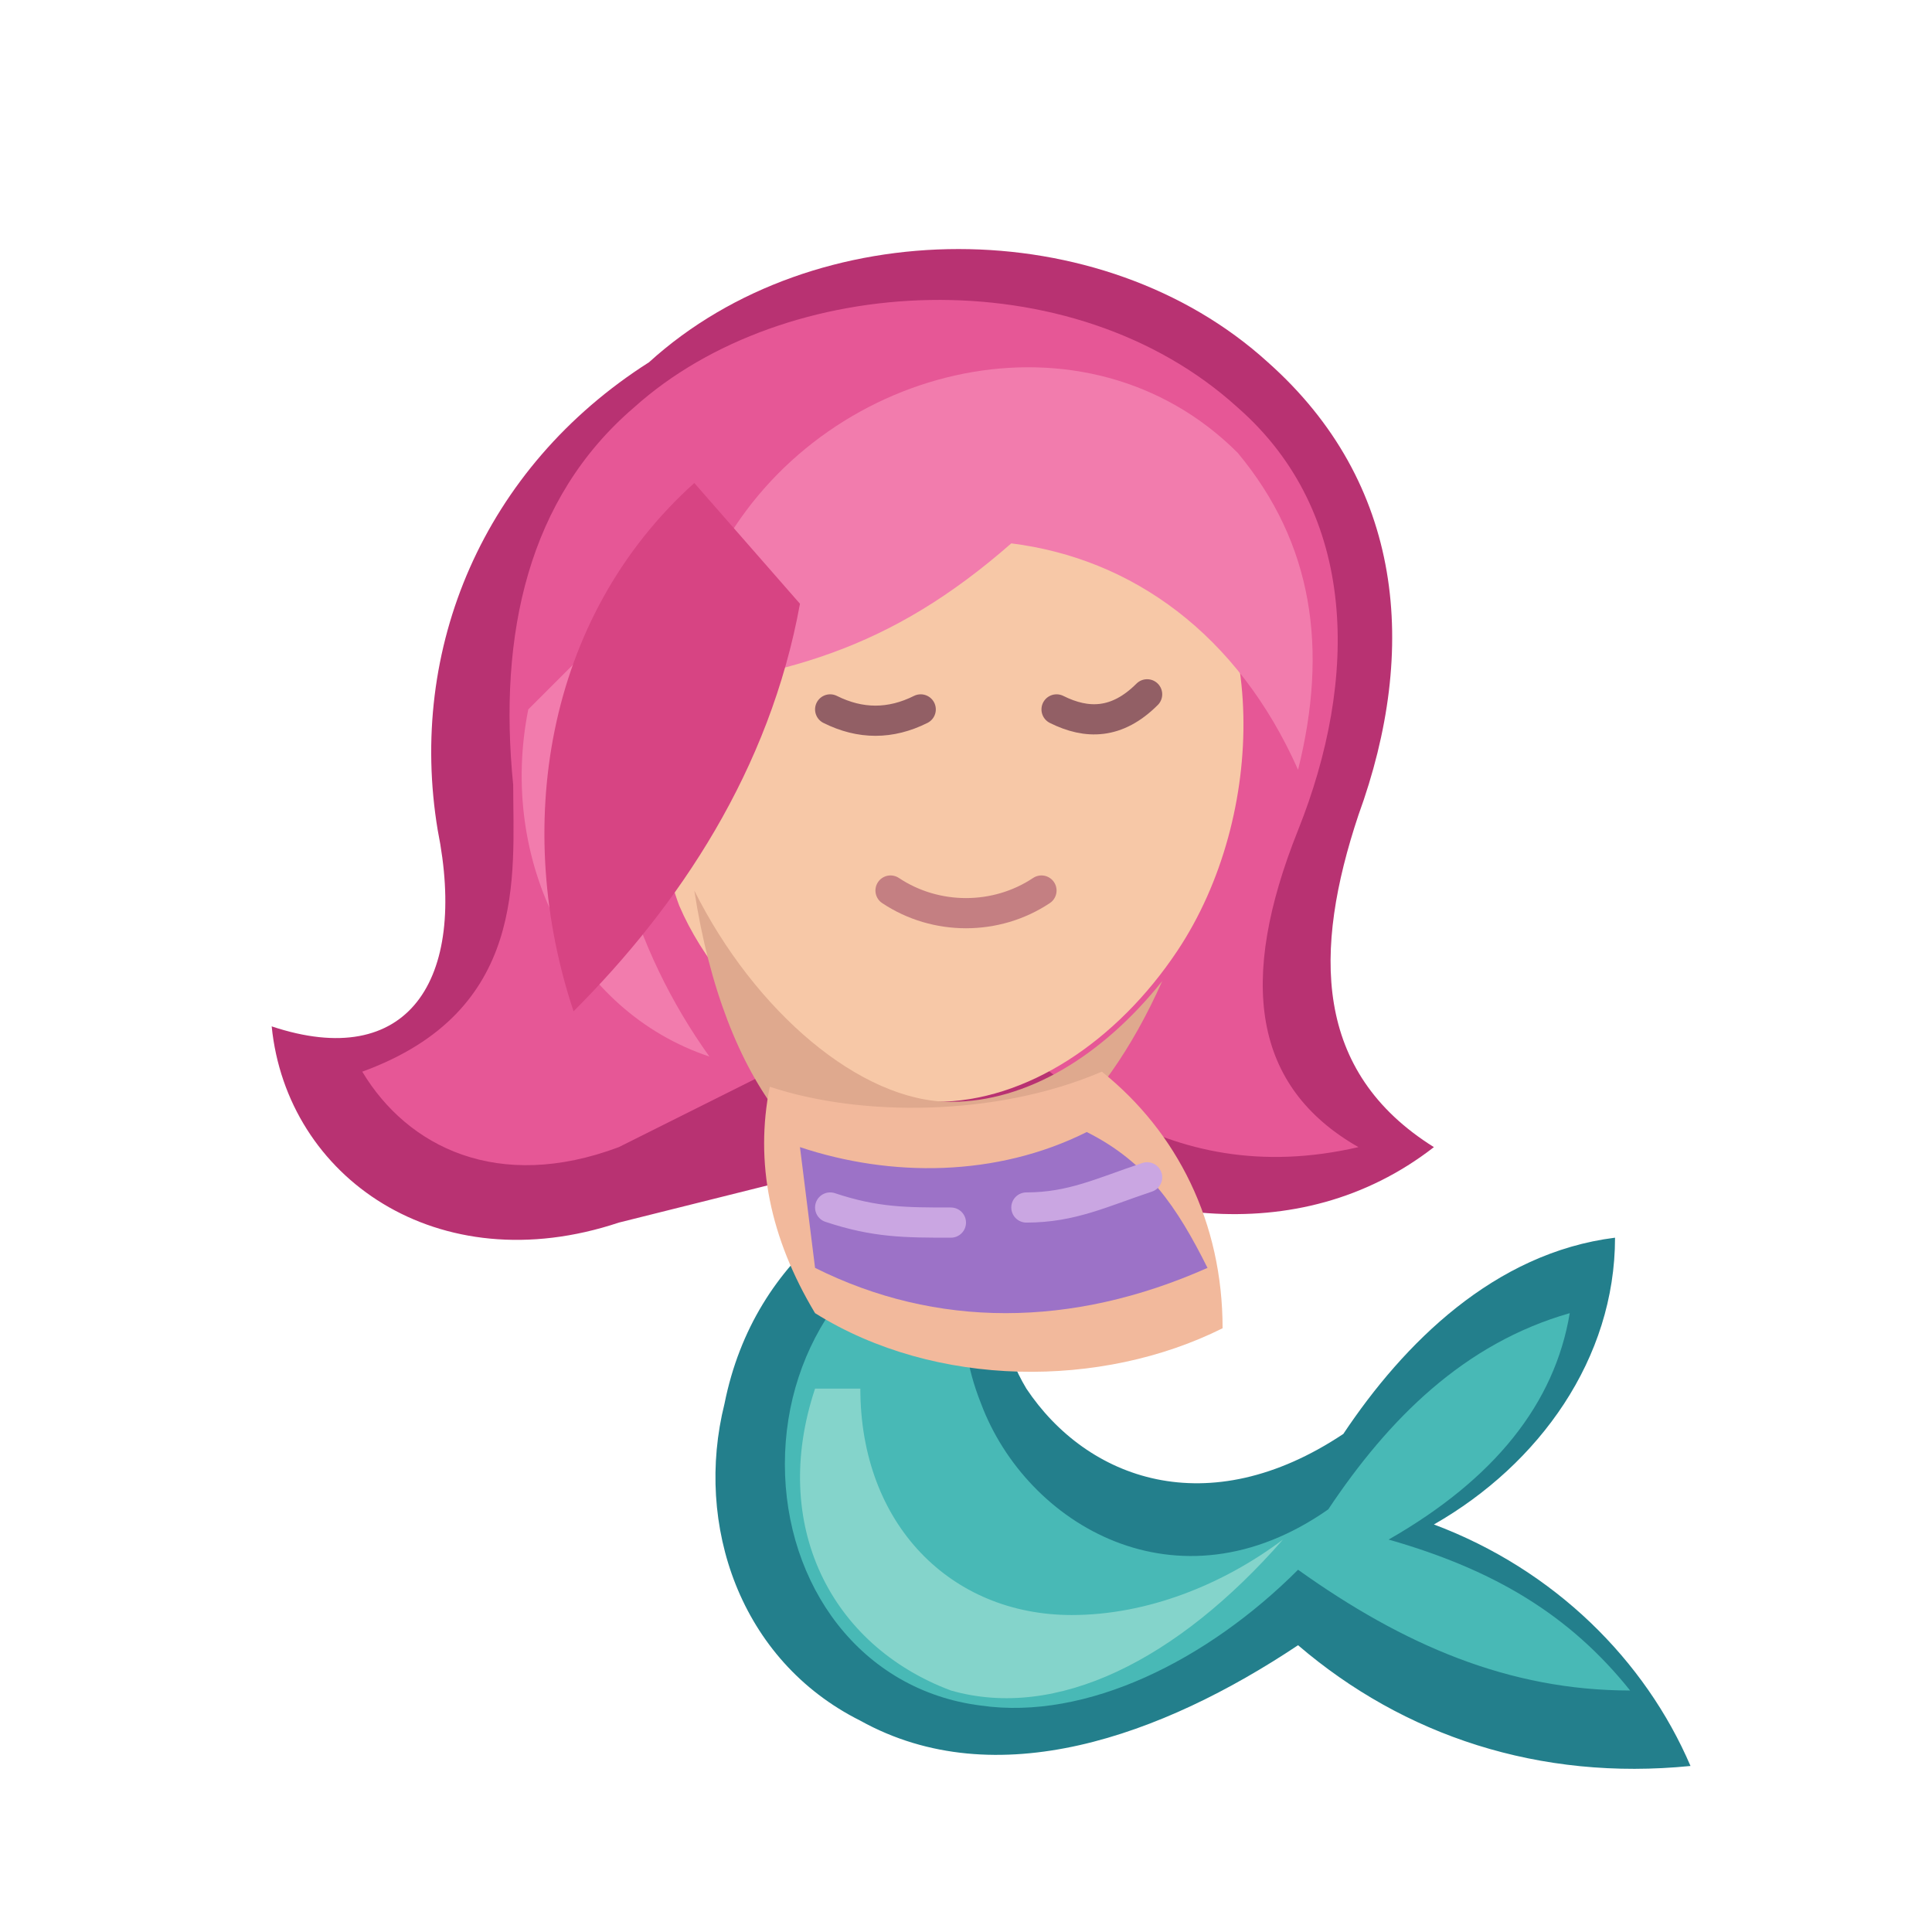
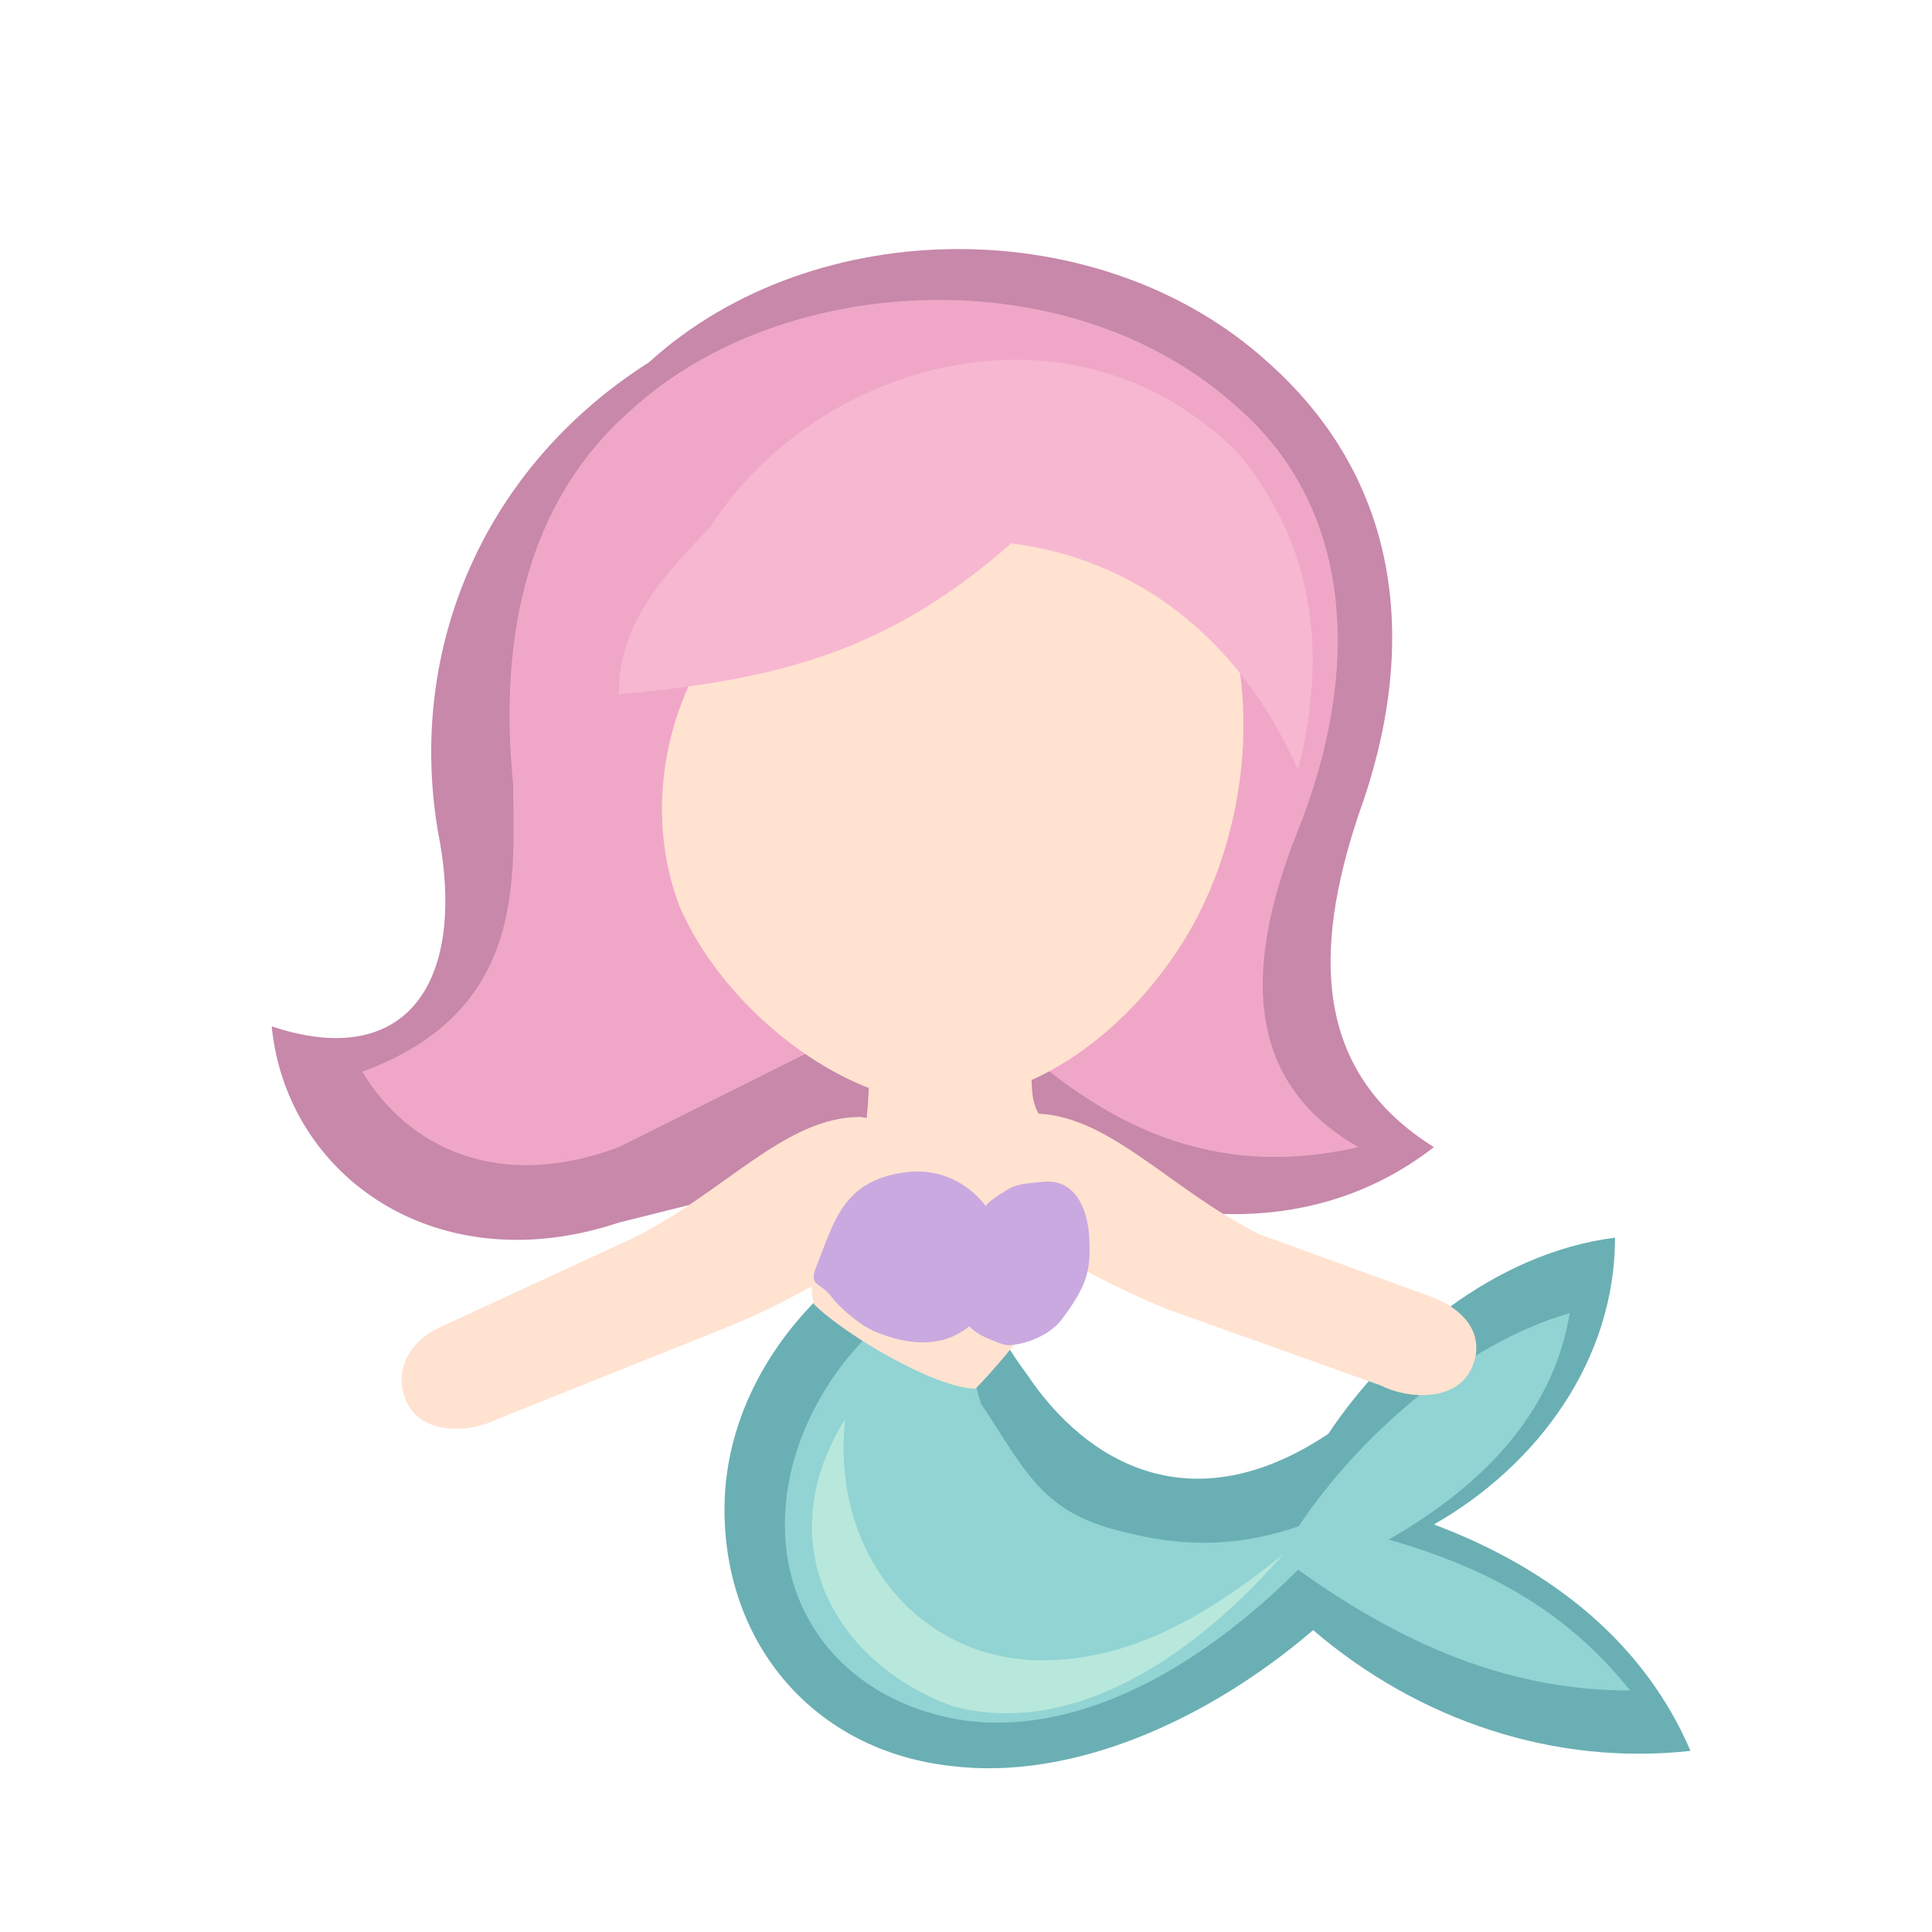
- <svg xmlns="http://www.w3.org/2000/svg" viewBox="0 0 128 128" role="img" aria-label="Siren: a mermaid with pink hair">
-   <path d="M43 24c11-10 30-10 41 0 9 8 10 19 6 30-3 9-3 17 5 22-9 7-21 5-30-1L41 81c-12 4-22-3-23-13 9 3 13-3 11-13-2-12 3-24 14-31Z" fill="#b83272" />
-   <path d="M42 27c10-9 29-10 40 0 8 7 8 18 4 28-4 10-3 17 4 21-13 3-21-5-27-11L41 76c-8 3-14 0-17-5 11-4 10-13 10-19-1-10 1-19 8-25Z" fill="#e65796" />
-   <path d="M53 37c4-7 17-10 24-3 7 6 7 20 1 29-4 6-10 10-16 10s-14-6-17-13c-3-8 0-18 8-23Z" fill="#f7c8a7" />
-   <path d="M46 59c4 8 11 14 17 14 5 0 10-3 14-8-4 9-10 14-16 14-7 0-13-7-15-20Z" fill="#dfa98e" />
-   <path d="M48 36c7-12 24-16 34-6 5 6 6 13 4 21-4-9-11-14-19-15-8 7-15 9-26 10 0-4 3-8 7-10Z" fill="#f27cad" />
-   <path d="M40 42c-1 12 2 21 7 28-9-3-14-13-12-23Z" fill="#f27cad" />
-   <path d="M53 40c-2 11-8 20-15 27-4-12-2-26 8-35Z" fill="#d74483" />
-   <path d="M66 76c-8 2-16 7-18 17-2 8 1 17 9 21 9 5 20 1 29-5 7 6 16 9 26 8-3-7-9-13-17-16 7-4 12-11 12-19-8 1-14 7-18 13-9 6-17 3-21-3-3-5-2-11-2-16Z" fill="#237f8c" />
-   <path d="M65 80c-8 2-13 9-13 17 0 8 5 15 13 16 7 1 15-3 21-9 7 5 14 8 22 8-4-5-9-8-16-10 7-4 11-9 12-15-7 2-12 7-16 13-10 7-20 1-23-7-2-5-1-9 0-13Z" fill="#48b9b6" />
-   <path d="M57 92c0 9 6 15 14 15 5 0 10-2 14-5-7 8-15 12-22 10-8-3-12-11-9-20Z" fill="#84d4cb" />
-   <path d="M51 72c6 2 15 2 22-1 5 4 8 10 8 17-8 4-19 4-27-1-3-5-4-10-3-15Z" fill="#f2b99c" />
-   <path d="M53 76c6 2 13 2 19-1 4 2 6 5 8 9-9 4-18 4-26 0Z" fill="#9c72c7" />
-   <path d="M55 80c3 1 5 1 8 1m5-1c3 0 5-1 8-2" fill="none" stroke="#caa6e2" stroke-linecap="round" stroke-width="2" />
-   <path d="M55 47c2 1 4 1 6 0m9 0c2 1 4 1 6-1" fill="none" stroke="#925f65" stroke-linecap="round" stroke-width="2" />
-   <path d="M59 59c3 2 7 2 10 0" fill="none" stroke="#c47f82" stroke-linecap="round" stroke-width="2" />
+ <svg xmlns="http://www.w3.org/2000/svg" viewBox="0 0 128 128" role="img" aria-label="Siren: a mermaid with pastel pink hair and open arms" version="1.1" id="svg13">
+   <defs id="defs13" />
+   <path d="M43 24c11-10 30-10 41 0 9 8 10 19 6 30-3 9-3 17 5 22-9 7-21 5-30-1L41 81c-12 4-22-3-23-13 9 3 13-3 11-13-2-12 3-24 14-31Z" fill="#c788aa" id="path1" />
+   <path d="M42 27c10-9 29-10 40 0 8 7 8 18 4 28-4 10-3 17 4 21-13 3-21-5-27-11L41 76c-8 3-14 0-17-5 11-4 10-13 10-19-1-10 1-19 8-25Z" fill="#f0a7c7" id="path2" />
+   <path d="M64 80c-9 3-16 11-16 20 0 9 6 16 15 17 8 1 17-3 24-9 7 6 16 9 25 8-3-7-9-12-17-15 7-4 12-11 12-19-8 1-15 7-19 13-9 6-16 2-20-4-3-4-4-8-4-11Z" fill="#6aafb4" id="path3" />
+   <path d="m 64,84 c -7,3 -12,10 -12,17 0,7 5,12 12,13 8,1 16,-4 22,-10 7,5 14,8 22,8 -4,-5 -9,-8 -16,-10 7,-4 11,-9 12,-15 -7,2 -13.96,8.12 -17.96,14.12 -5.079,1.759 -9.124,1.06 -12.299,0.191 C 68.976,100.005 67.88,97.361 65,93 64,90 64,87 64,84 Z" fill="#91d4d3" id="path4" />
+   <path d="M56 94c-1 9 5 16 13 16 6 0 11-3 16-7-7 8-15 12-22 10-8-3-12-11-7-19Z" fill="#b8e7dc" id="path5" />
+   <path d="m 57,74 c -5,0 -9,5 -15,8 l -13,6 c -2,1 -3,3 -2,5 1,2 4,2 6,1 l 15,-6 c 5,-2 10,-5 14,-9 l -1.995,-4.485 z" fill="#ffe2d0" id="path6" />
+   <path d="m 68.436,73.774 c 5,0 9,5 15,8 l 11,4 c 3,1 4,3 3,5 -1,2 -4,2 -6,1 l -14,-5 c -5,-2 -10,-5 -14,-8 l 0.541,-4.84 z" fill="#ffe2d0" id="path7" />
+   <path d="M53 37c4-7 17-10 24-3 7 6 7 20 1 29-4 6-10 10-16 10s-14-6-17-13c-3-8 0-18 8-23Z" fill="#ffe2d0" id="path8" />
+   <path d="m 57.844,69.982 c 3.128,3.121 6.946,2.838 10.074,-0.283 0.831,1.658 -0.035,2.952 1.178,4.513 1.831,2.357 4.118,2.131 3.805,4.635 C 72.378,83.008 66.717,89.919 64.632,92 c -2.606,0 -8.638,-3.529 -10.723,-5.61 -0.809,-4.036 2.611,-7.253 3.442,-11.85 0.24,-1.329 0.142,-3.392 0.493,-4.558 z" fill="#ffe2d0" id="path9" style="stroke-width:0.736" />
+   <path d="m 59.887,77.679 c -4.082,0.583 -4.638,3.329 -5.812,6.265 -0.518,1.294 0.266,0.965 1.044,2.011 0.47,0.633 1.85,1.868 2.956,2.31 2.076,0.83 4.211,1.059 6,-0.283 C 66.338,86.285 66,84 66,81 65,79 62.857,77.255 59.887,77.679 Z" fill="#c9a9df" id="path10" />
+   <path d="m 69.095,78.301 c -0.737,0.085 -1.693,0.081 -2.369,0.526 -1.128,0.743 -1.754,0.869 -2.369,3.286 -0.78,3.065 -1.746,5.43 1.19,6.604 1.015,0.406 1.078,0.448 1.631,0.375 1.191,-0.158 2.496,-0.782 3.181,-1.696 1.697,-2.263 1.901,-3.25 1.812,-5.303 -0.097,-2.234 -1.09,-4.021 -3.077,-3.792 z" fill="#c9a9df" id="path11" />
+   <path d="M47 35c7-11 24-16 35-5 5 6 6 13 4 21-4-9-11-14-19-15-8 7-15 9-26 10 0-4 2-7 6-11Z" fill="#f7b7d1" id="path12" />
</svg>
